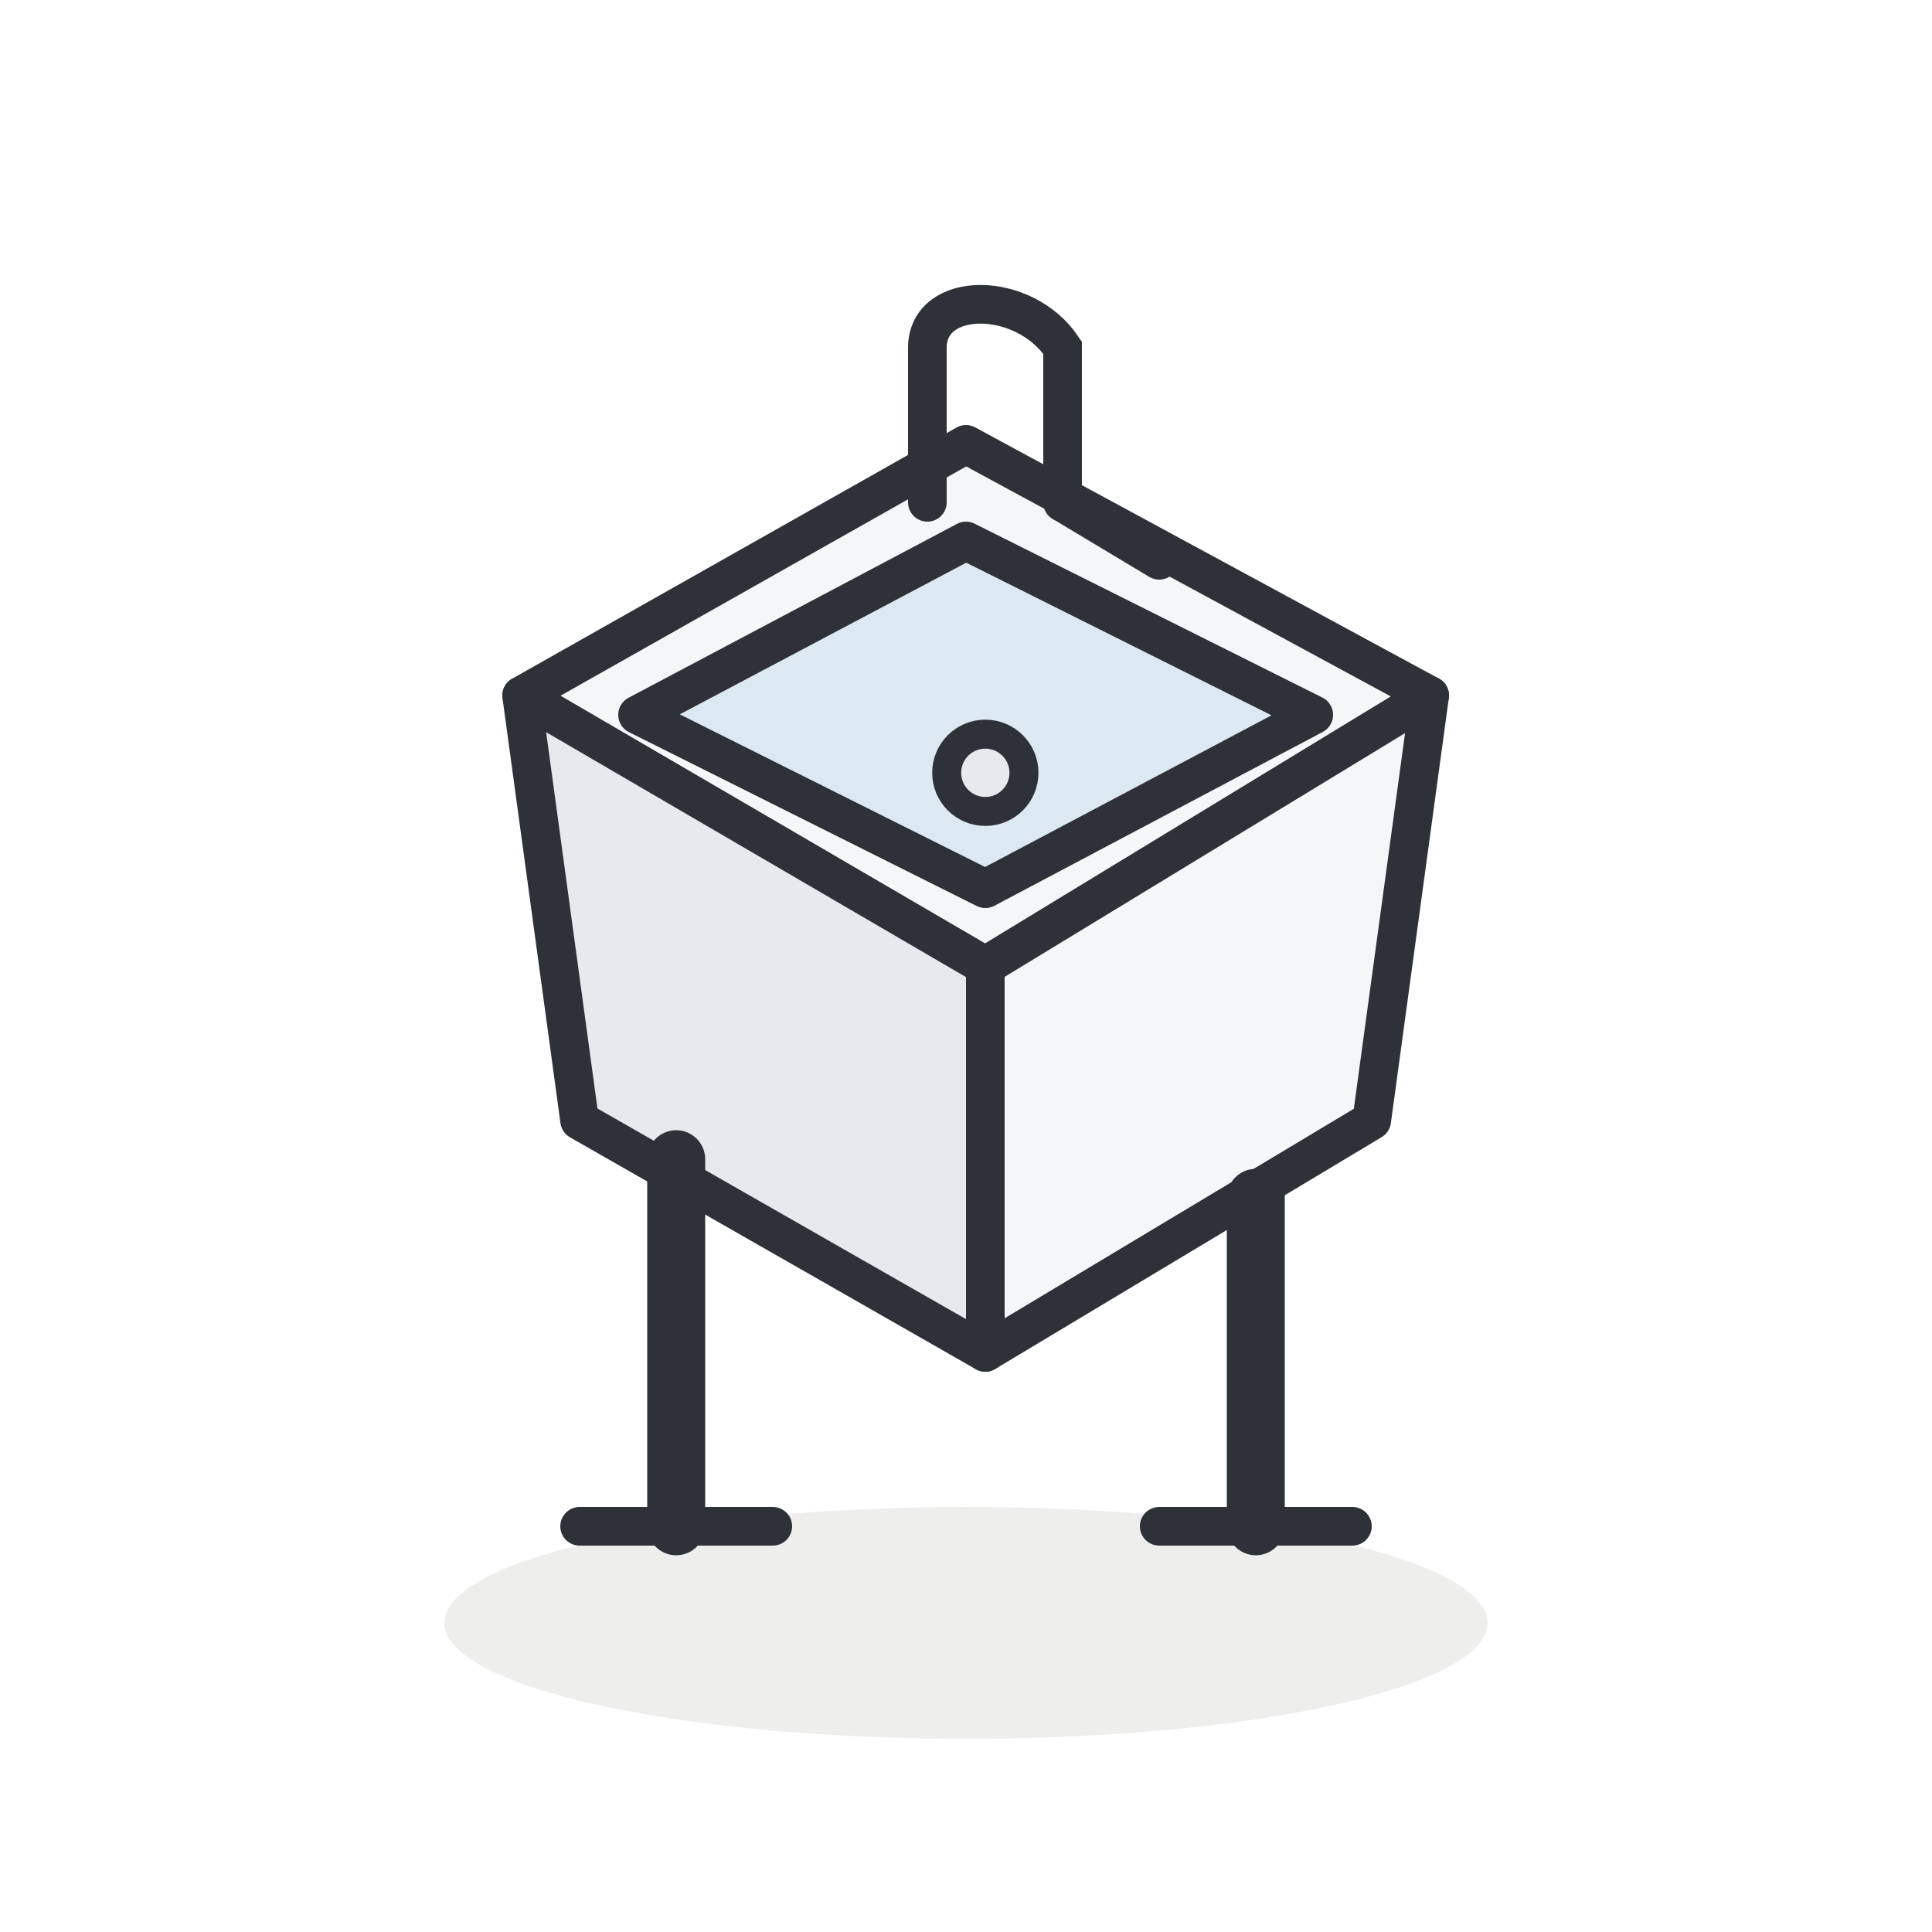
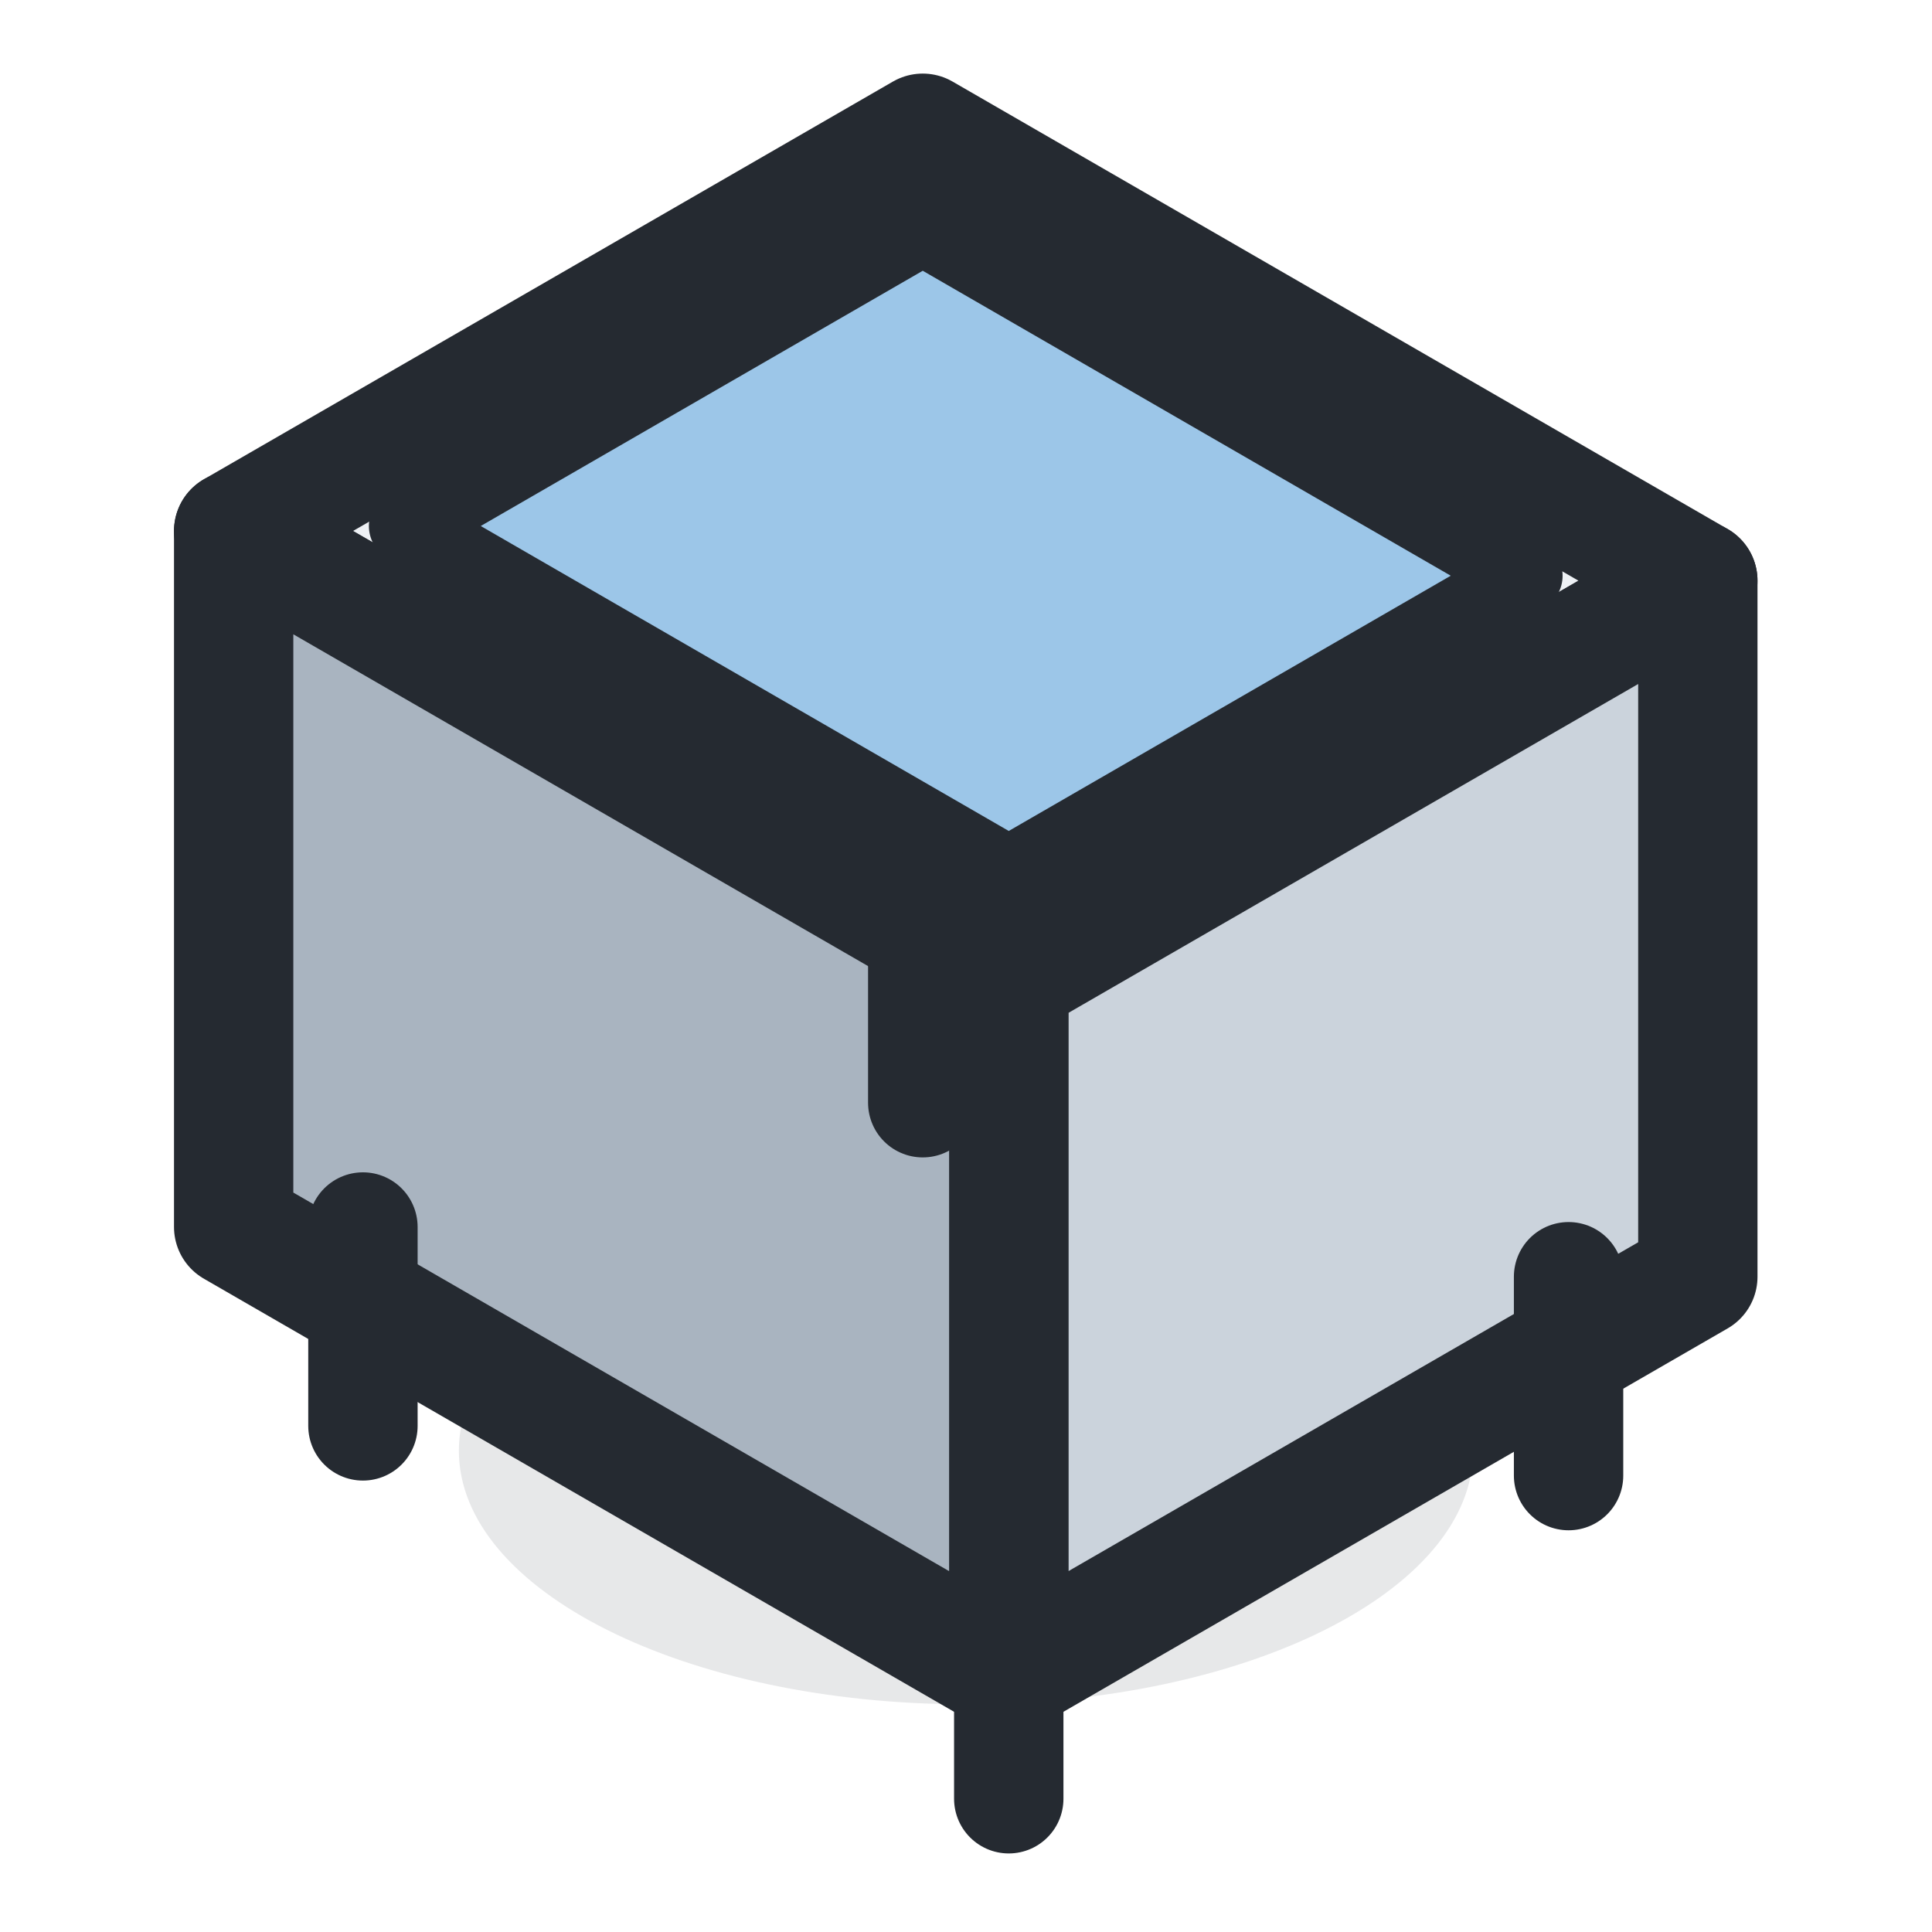
- <svg xmlns="http://www.w3.org/2000/svg" viewBox="0 0 100 100">
-   <ellipse cx="50" cy="84" rx="27" ry="6" fill="#CFCFCB" opacity="0.35" />
-   <path d="M27 36 L50 23 L74 36 L51 50 Z" fill="#F4F6F8" stroke="#2E3238" stroke-width="2" stroke-linejoin="round" />
-   <path d="M27 36 L51 50 L51 70 L30 58 Z" fill="#E7E9EC" stroke="#2E3238" stroke-width="2" stroke-linejoin="round" />
-   <path d="M51 50 L74 36 L71 58 L51 70 Z" fill="#F4F6F8" stroke="#2E3238" stroke-width="2" stroke-linejoin="round" />
-   <path d="M33 37 L50 28 L68 37 L51 46 Z" fill="#DCE8F2" stroke="#2E3238" stroke-width="2" stroke-linejoin="round" />
-   <circle cx="51" cy="40" r="2" fill="#E7E9EC" stroke="#2E3238" stroke-width="1.5" />
-   <path d="M35 60 L35 79" stroke="#2E3238" stroke-width="3" stroke-linecap="round" />
-   <path d="M65 62 L65 79" stroke="#2E3238" stroke-width="3" stroke-linecap="round" />
-   <path d="M30 79 L40 79" stroke="#2E3238" stroke-width="2" stroke-linecap="round" />
-   <path d="M60 79 L70 79" stroke="#2E3238" stroke-width="2" stroke-linecap="round" />
-   <path d="M48 26 L48 18 C48 15 53 15 55 18 L55 26" fill="none" stroke="#2E3238" stroke-width="2" stroke-linecap="round" />
-   <path d="M55 26 L60 29" fill="none" stroke="#2E3238" stroke-width="2" stroke-linecap="round" />
+ <svg xmlns="http://www.w3.org/2000/svg" viewBox="-18.56 -20.68 38.86 38.86">
+   <ellipse cx="0.87" cy="8.50" rx="10.20" ry="5.10" fill="#0B1220" opacity="0.10" />
+   <polygon points="0.00,-18.00 15.59,-9.00 1.73,-1.00 -13.86,-10.00" fill="#EEF1F5" stroke="#252A31" stroke-width="2.4" stroke-linejoin="round" />
+   <polygon points="15.59,5.00 1.73,13.00 1.73,-1.00 15.59,-9.00" fill="#CBD3DC" stroke="#252A31" stroke-width="2.4" stroke-linejoin="round" />
+   <polygon points="-13.86,4.00 1.73,13.00 1.73,-1.00 -13.86,-10.00" fill="#A9B4C0" stroke="#252A31" stroke-width="2.4" stroke-linejoin="round" />
+   <polygon points="0.00,-16.10 12.12,-9.10 1.73,-3.10 -10.39,-10.10" fill="#9CC6E8" stroke="#252A31" stroke-width="1.5" stroke-linejoin="round" />
+   <line x1="0.00" y1="-2.50" x2="0.00" y2="1.50" stroke="#252A31" stroke-width="2.2" stroke-linecap="round" />
+   <line x1="12.99" y1="5.00" x2="12.99" y2="9.00" stroke="#252A31" stroke-width="2.2" stroke-linecap="round" />
+   <line x1="1.73" y1="11.50" x2="1.73" y2="15.50" stroke="#252A31" stroke-width="2.2" stroke-linecap="round" />
+   <line x1="-11.26" y1="4.00" x2="-11.26" y2="8.00" stroke="#252A31" stroke-width="2.2" stroke-linecap="round" />
</svg>
